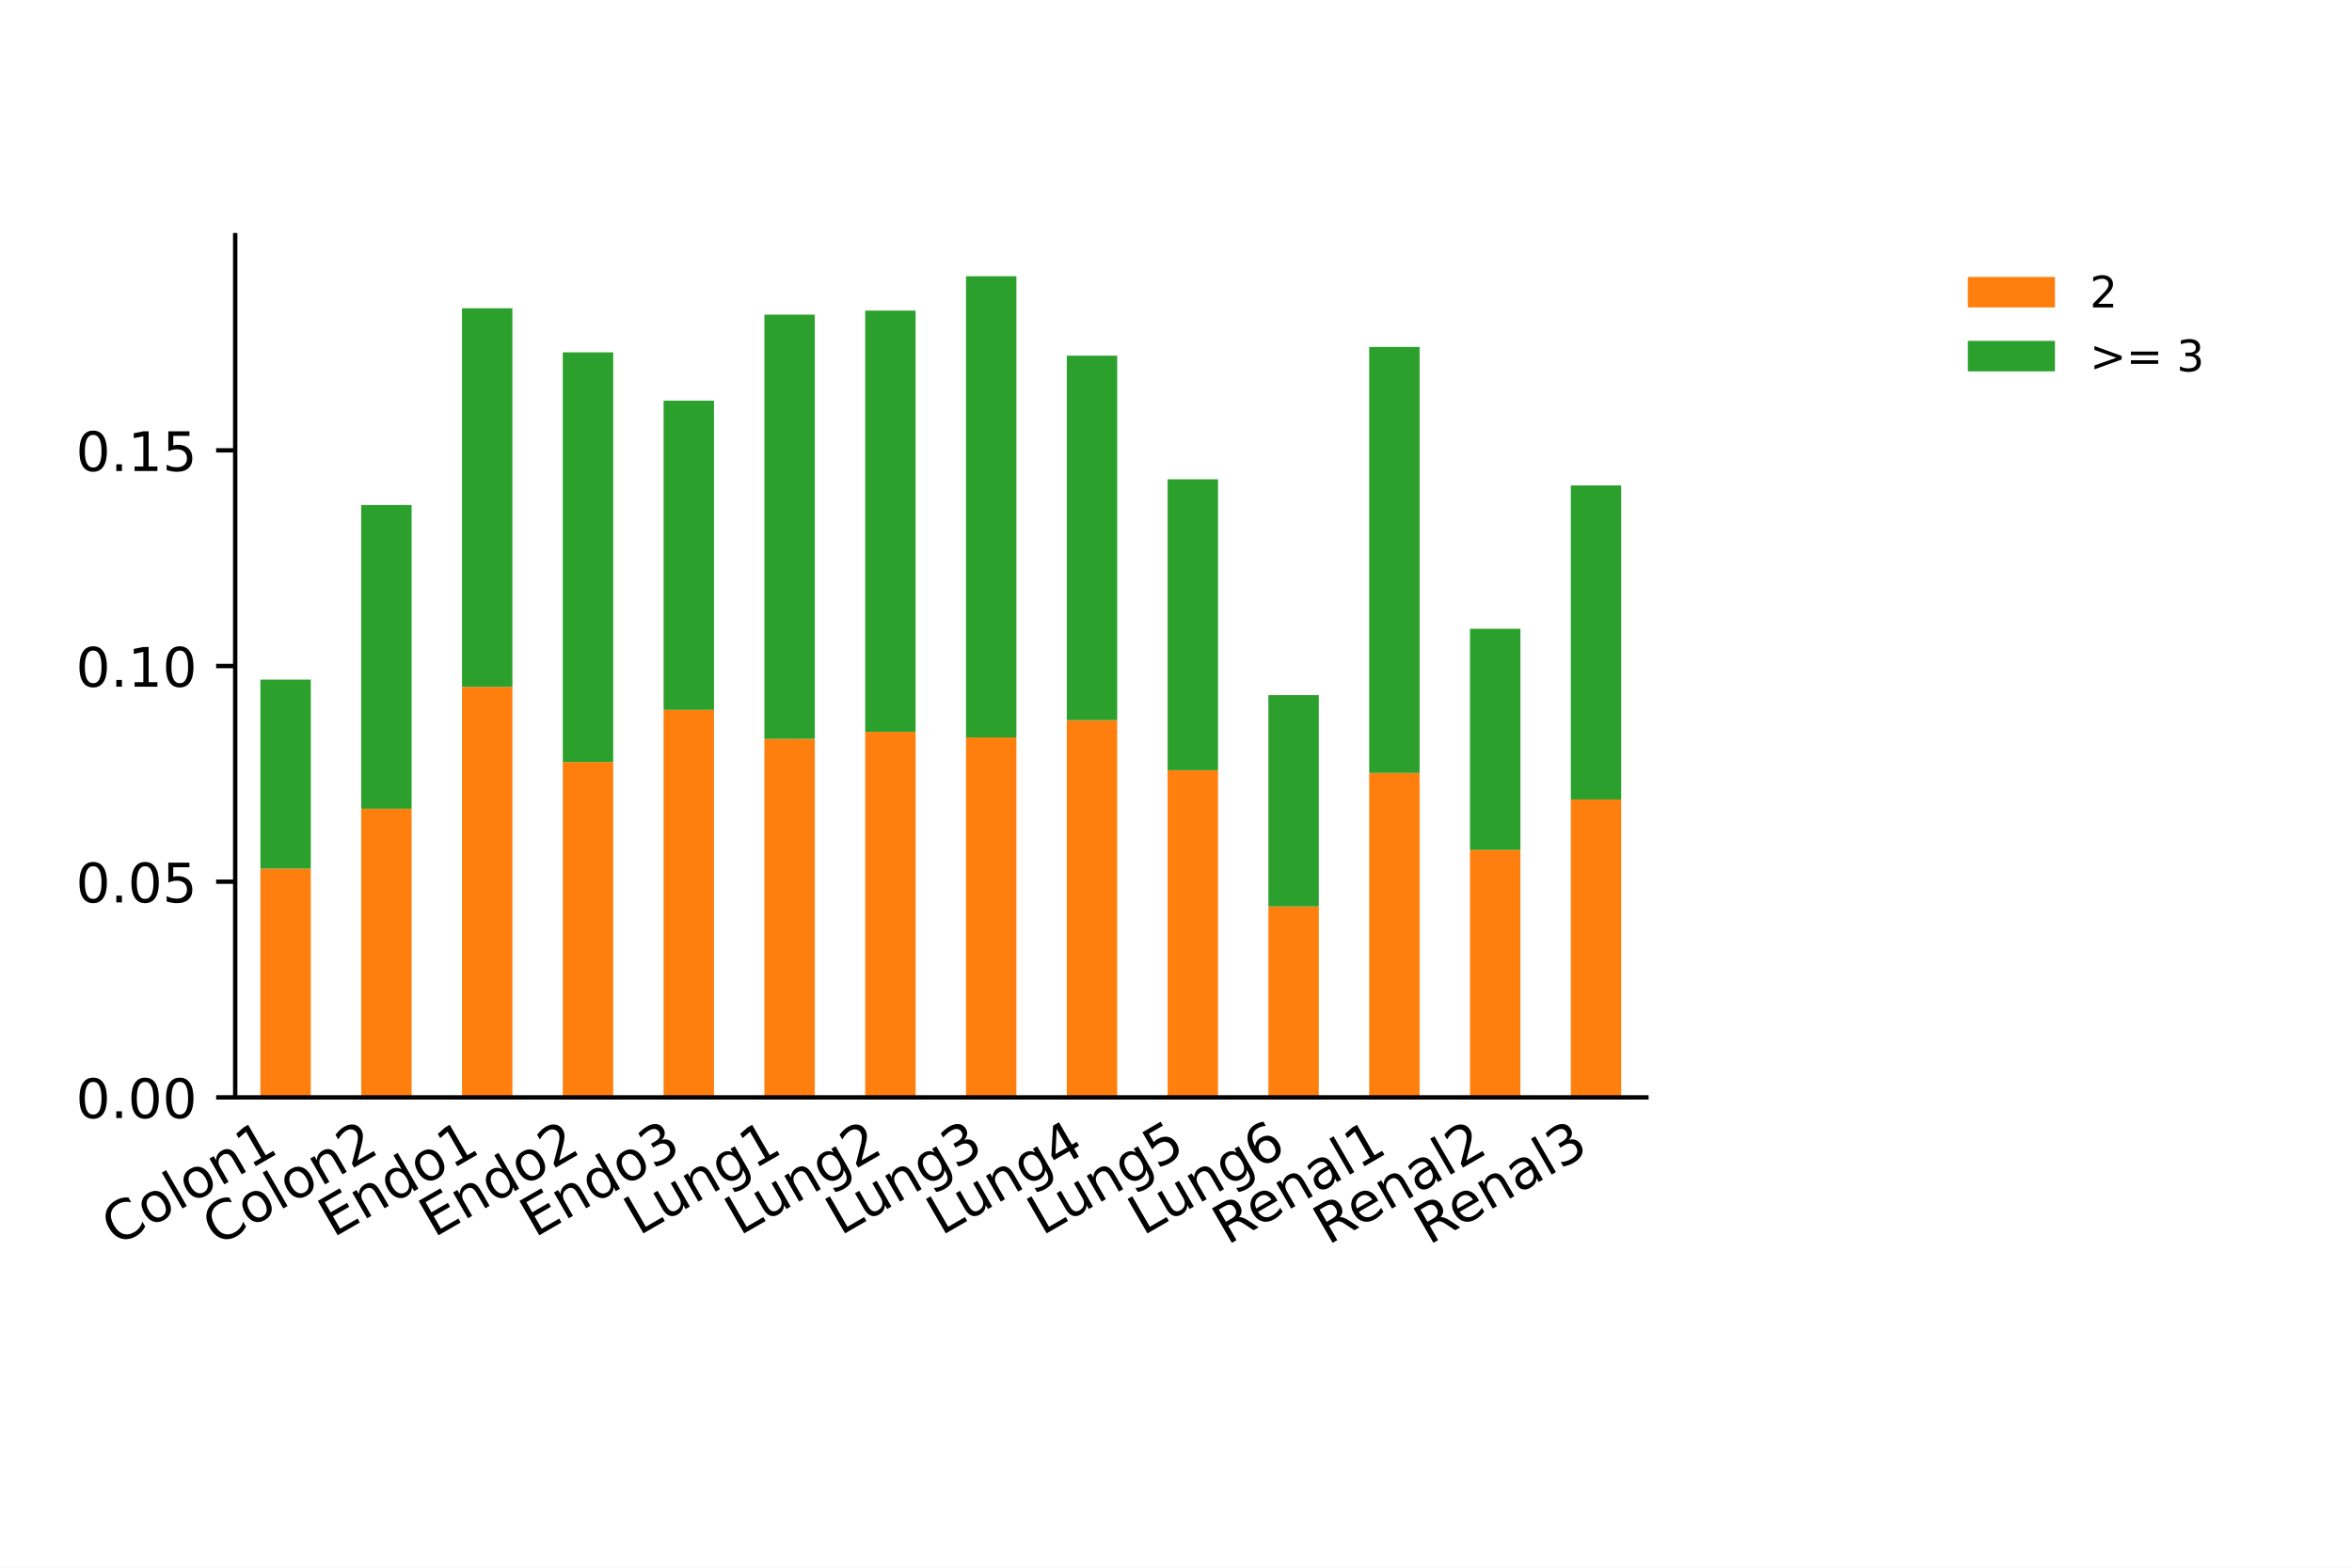
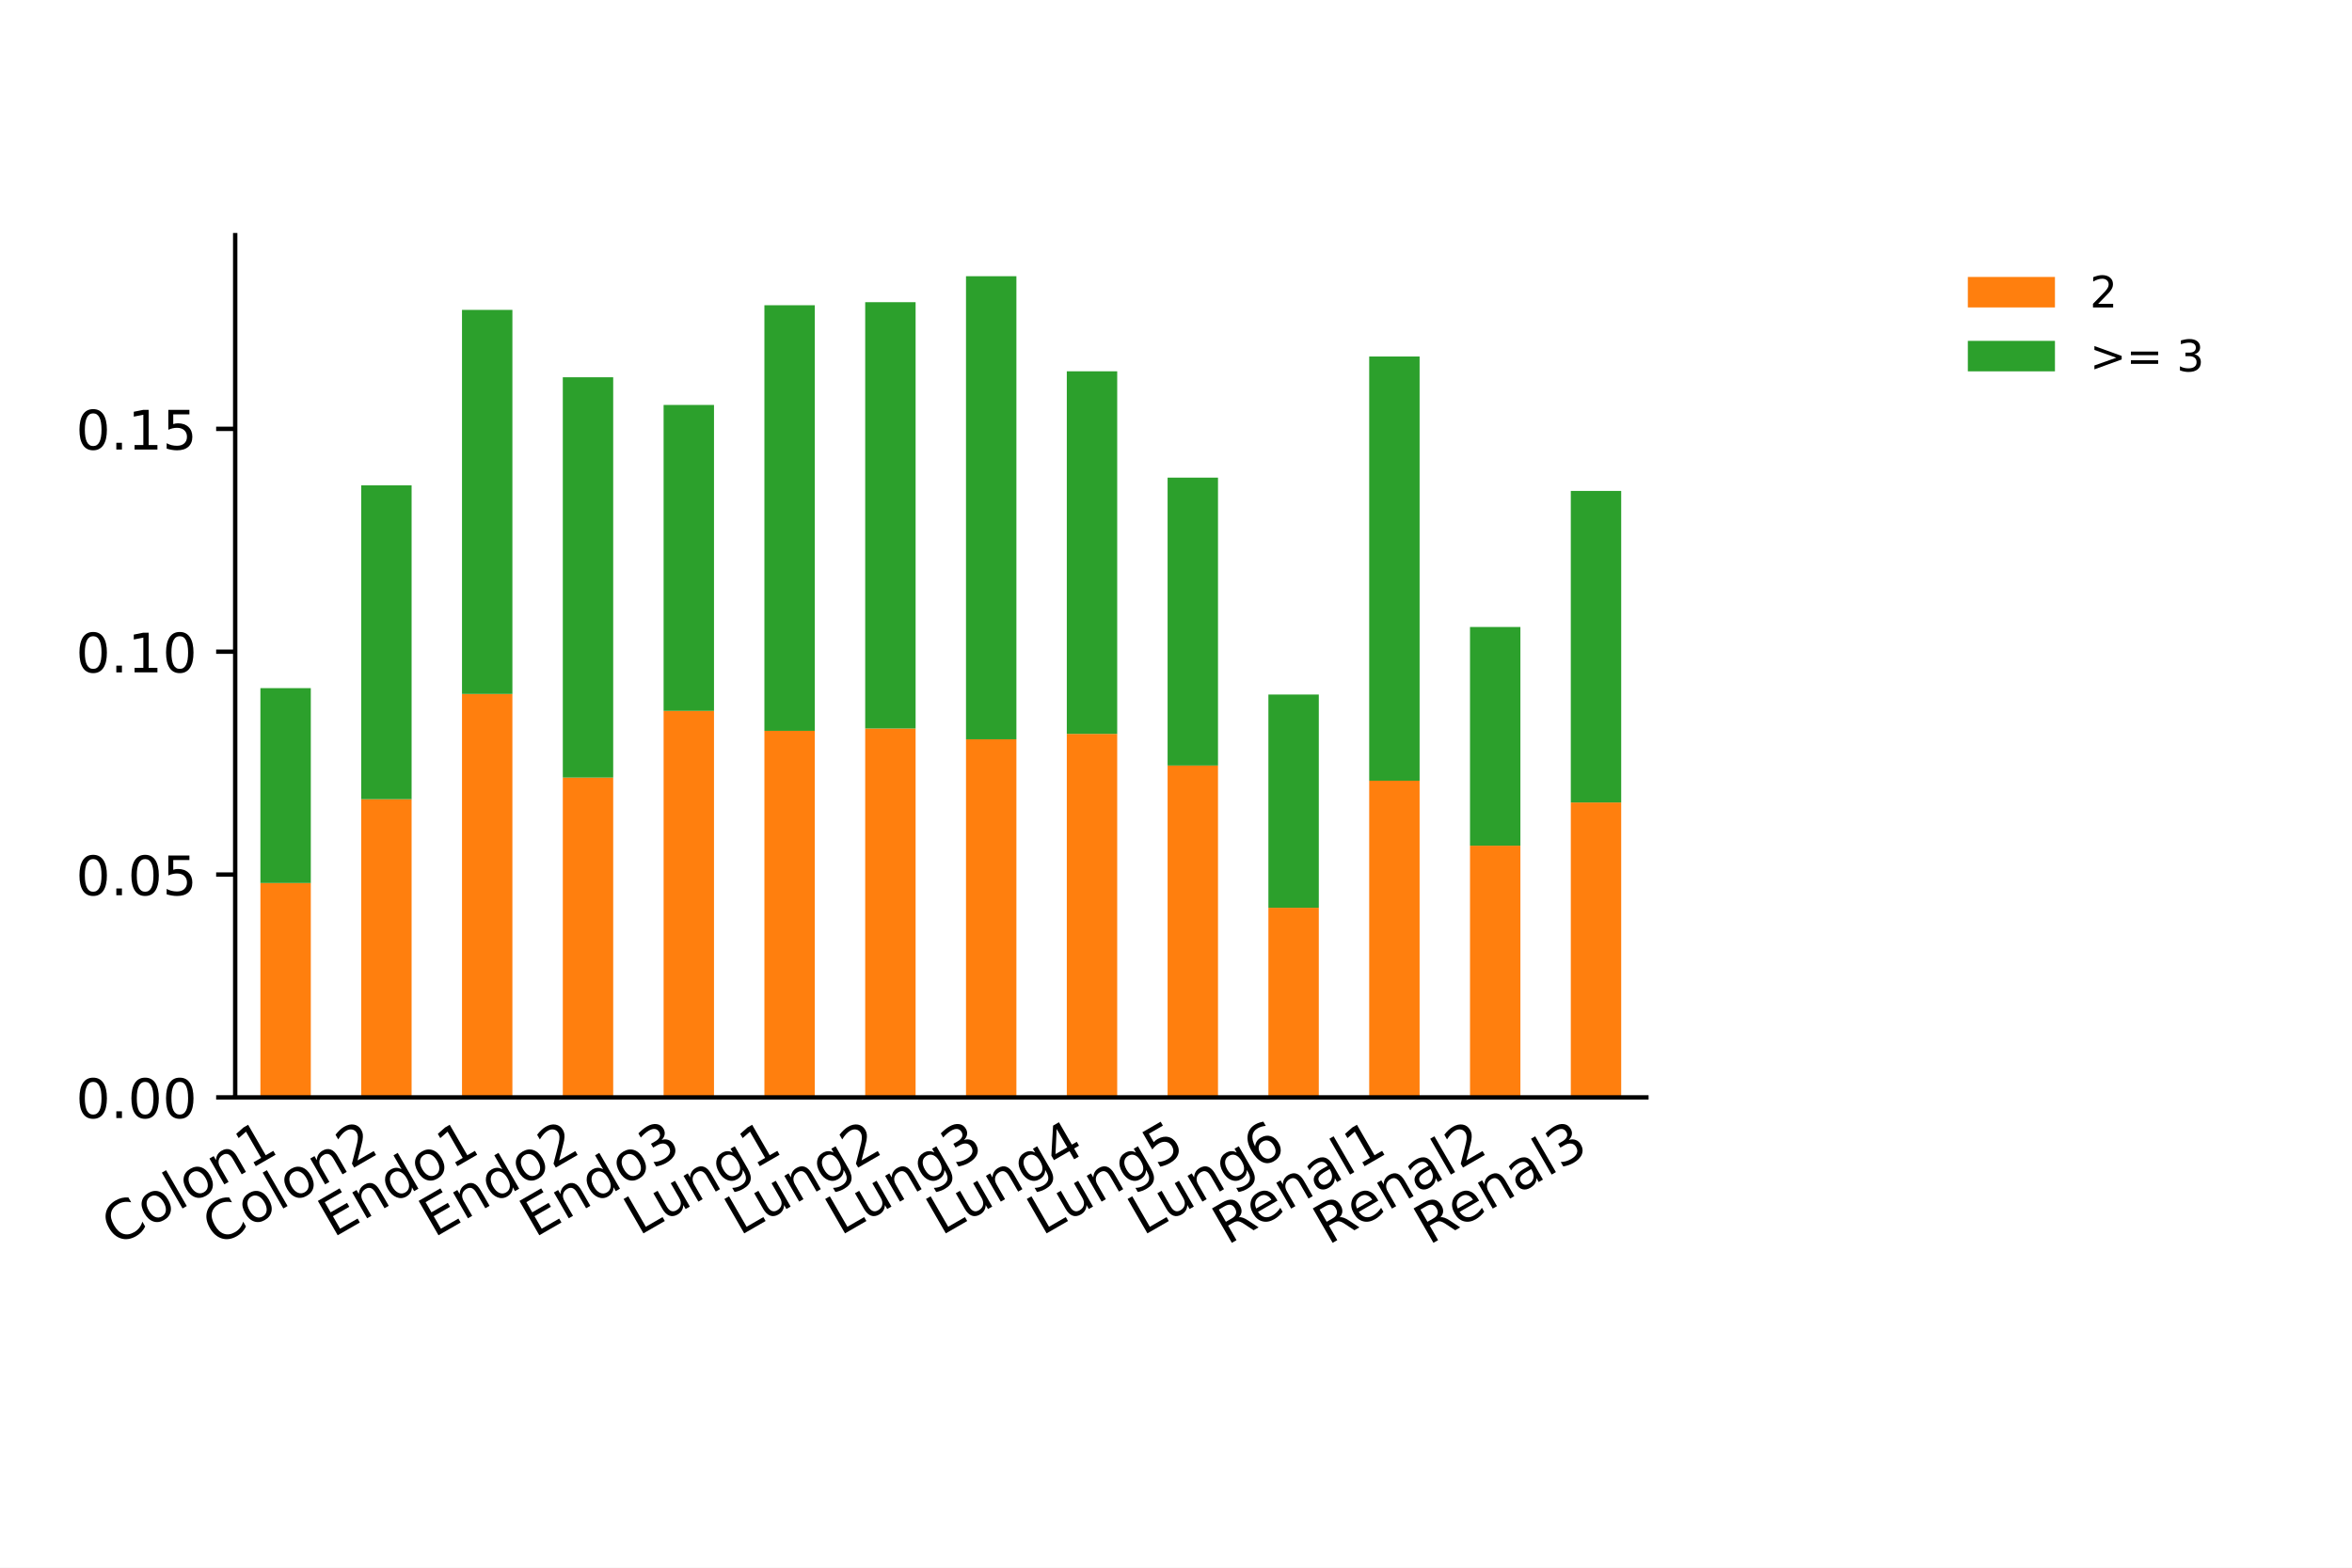
<svg xmlns="http://www.w3.org/2000/svg" xmlns:xlink="http://www.w3.org/1999/xlink" height="288pt" version="1.1" viewBox="0 0 432 288" width="432pt">
  <defs>
    <style type="text/css">
*{stroke-linecap:butt;stroke-linejoin:round;}
  </style>
  </defs>
  <g id="figure_1">
    <g id="patch_1">
      <path d="M 0 288  L 432 288  L 432 0  L 0 0  z " style="fill:#ffffff;" />
    </g>
    <g id="axes_1">
      <g id="patch_2">
        <path d="M 43.2 201.6  L 302.4 201.6  L 302.4 43.2  L 43.2 43.2  z " style="fill:#ffffff;" />
      </g>
      <g id="patch_3">
-         <path clip-path="url(#p0342c14746)" d="M 47.829 201.6  L 57.086 201.6  L 57.086 159.581  L 47.829 159.581  z " style="fill:#ff7f0e;" />
+         <path clip-path="url(#p829a3bb936)" d="M 47.829 201.6  L 57.086 201.6  L 57.086 162.219  L 47.829 162.219  z " style="fill:#ff7f0e;" />
      </g>
      <g id="patch_4">
-         <path clip-path="url(#p0342c14746)" d="M 66.343 201.6  L 75.6 201.6  L 75.6 148.583  L 66.343 148.583  z " style="fill:#ff7f0e;" />
+         <path clip-path="url(#p829a3bb936)" d="M 66.343 201.6  L 75.6 201.6  L 75.6 146.823  L 66.343 146.823  z " style="fill:#ff7f0e;" />
      </g>
      <g id="patch_5">
-         <path clip-path="url(#p0342c14746)" d="M 84.857 201.6  L 94.114 201.6  L 94.114 126.185  L 84.857 126.185  z " style="fill:#ff7f0e;" />
+         <path clip-path="url(#p829a3bb936)" d="M 84.857 201.6  L 94.114 201.6  L 94.114 127.489  L 84.857 127.489  z " style="fill:#ff7f0e;" />
      </g>
      <g id="patch_6">
-         <path clip-path="url(#p0342c14746)" d="M 103.371 201.6  L 112.629 201.6  L 112.629 139.989  L 103.371 139.989  z " style="fill:#ff7f0e;" />
+         <path clip-path="url(#p829a3bb936)" d="M 103.371 201.6  L 112.629 201.6  L 112.629 142.846  L 103.371 142.846  z " style="fill:#ff7f0e;" />
      </g>
      <g id="patch_7">
-         <path clip-path="url(#p0342c14746)" d="M 121.886 201.6  L 131.143 201.6  L 131.143 130.419  L 121.886 130.419  z " style="fill:#ff7f0e;" />
+         <path clip-path="url(#p829a3bb936)" d="M 121.886 201.6  L 131.143 201.6  L 131.143 130.593  L 121.886 130.593  z " style="fill:#ff7f0e;" />
      </g>
      <g id="patch_8">
-         <path clip-path="url(#p0342c14746)" d="M 140.4 201.6  L 149.657 201.6  L 149.657 135.734  L 140.4 135.734  z " style="fill:#ff7f0e;" />
+         <path clip-path="url(#p829a3bb936)" d="M 140.4 201.6  L 149.657 201.6  L 149.657 134.258  L 140.4 134.258  z " style="fill:#ff7f0e;" />
      </g>
      <g id="patch_9">
-         <path clip-path="url(#p0342c14746)" d="M 158.914 201.6  L 168.171 201.6  L 168.171 134.449  L 158.914 134.449  z " style="fill:#ff7f0e;" />
+         <path clip-path="url(#p829a3bb936)" d="M 158.914 201.6  L 168.171 201.6  L 168.171 133.83  L 158.914 133.83  z " style="fill:#ff7f0e;" />
      </g>
      <g id="patch_10">
-         <path clip-path="url(#p0342c14746)" d="M 177.429 201.6  L 186.686 201.6  L 186.686 135.485  L 177.429 135.485  z " style="fill:#ff7f0e;" />
+         <path clip-path="url(#p829a3bb936)" d="M 177.429 201.6  L 186.686 201.6  L 186.686 135.814  L 177.429 135.814  z " style="fill:#ff7f0e;" />
      </g>
      <g id="patch_11">
-         <path clip-path="url(#p0342c14746)" d="M 195.943 201.6  L 205.2 201.6  L 205.2 132.308  L 195.943 132.308  z " style="fill:#ff7f0e;" />
+         <path clip-path="url(#p829a3bb936)" d="M 195.943 201.6  L 205.2 201.6  L 205.2 134.821  L 195.943 134.821  z " style="fill:#ff7f0e;" />
      </g>
      <g id="patch_12">
-         <path clip-path="url(#p0342c14746)" d="M 214.457 201.6  L 223.714 201.6  L 223.714 141.5  L 214.457 141.5  z " style="fill:#ff7f0e;" />
+         <path clip-path="url(#p829a3bb936)" d="M 214.457 201.6  L 223.714 201.6  L 223.714 140.633  L 214.457 140.633  z " style="fill:#ff7f0e;" />
      </g>
      <g id="patch_13">
-         <path clip-path="url(#p0342c14746)" d="M 232.971 201.6  L 242.229 201.6  L 242.229 166.529  L 232.971 166.529  z " style="fill:#ff7f0e;" />
+         <path clip-path="url(#p829a3bb936)" d="M 232.971 201.6  L 242.229 201.6  L 242.229 166.763  L 232.971 166.763  z " style="fill:#ff7f0e;" />
      </g>
      <g id="patch_14">
-         <path clip-path="url(#p0342c14746)" d="M 251.486 201.6  L 260.743 201.6  L 260.743 141.997  L 251.486 141.997  z " style="fill:#ff7f0e;" />
+         <path clip-path="url(#p829a3bb936)" d="M 251.486 201.6  L 260.743 201.6  L 260.743 143.421  L 251.486 143.421  z " style="fill:#ff7f0e;" />
      </g>
      <g id="patch_15">
-         <path clip-path="url(#p0342c14746)" d="M 270 201.6  L 279.257 201.6  L 279.257 156.136  L 270 156.136  z " style="fill:#ff7f0e;" />
+         <path clip-path="url(#p829a3bb936)" d="M 270 201.6  L 279.257 201.6  L 279.257 155.353  L 270 155.353  z " style="fill:#ff7f0e;" />
      </g>
      <g id="patch_16">
-         <path clip-path="url(#p0342c14746)" d="M 288.514 201.6  L 297.771 201.6  L 297.771 146.874  L 288.514 146.874  z " style="fill:#ff7f0e;" />
+         <path clip-path="url(#p829a3bb936)" d="M 288.514 201.6  L 297.771 201.6  L 297.771 147.423  L 288.514 147.423  z " style="fill:#ff7f0e;" />
      </g>
      <g id="patch_17">
-         <path clip-path="url(#p0342c14746)" d="M 47.829 159.581  L 57.086 159.581  L 57.086 124.854  L 47.829 124.854  z " style="fill:#2ca02c;" />
+         <path clip-path="url(#p829a3bb936)" d="M 47.829 162.219  L 57.086 162.219  L 57.086 126.418  L 47.829 126.418  z " style="fill:#2ca02c;" />
      </g>
      <g id="patch_18">
-         <path clip-path="url(#p0342c14746)" d="M 66.343 148.583  L 75.6 148.583  L 75.6 92.776  L 66.343 92.776  z " style="fill:#2ca02c;" />
+         <path clip-path="url(#p829a3bb936)" d="M 66.343 146.823  L 75.6 146.823  L 75.6 89.163  L 66.343 89.163  z " style="fill:#2ca02c;" />
      </g>
      <g id="patch_19">
-         <path clip-path="url(#p0342c14746)" d="M 84.857 126.185  L 94.114 126.185  L 94.114 56.629  L 84.857 56.629  z " style="fill:#2ca02c;" />
+         <path clip-path="url(#p829a3bb936)" d="M 84.857 127.489  L 94.114 127.489  L 94.114 56.93  L 84.857 56.93  z " style="fill:#2ca02c;" />
      </g>
      <g id="patch_20">
-         <path clip-path="url(#p0342c14746)" d="M 103.371 139.989  L 112.629 139.989  L 112.629 64.727  L 103.371 64.727  z " style="fill:#2ca02c;" />
+         <path clip-path="url(#p829a3bb936)" d="M 103.371 142.846  L 112.629 142.846  L 112.629 69.308  L 103.371 69.308  z " style="fill:#2ca02c;" />
      </g>
      <g id="patch_21">
-         <path clip-path="url(#p0342c14746)" d="M 121.886 130.419  L 131.143 130.419  L 131.143 73.605  L 121.886 73.605  z " style="fill:#2ca02c;" />
+         <path clip-path="url(#p829a3bb936)" d="M 121.886 130.593  L 131.143 130.593  L 131.143 74.393  L 121.886 74.393  z " style="fill:#2ca02c;" />
      </g>
      <g id="patch_22">
-         <path clip-path="url(#p0342c14746)" d="M 140.4 135.734  L 149.657 135.734  L 149.657 57.799  L 140.4 57.799  z " style="fill:#2ca02c;" />
+         <path clip-path="url(#p829a3bb936)" d="M 140.4 134.258  L 149.657 134.258  L 149.657 56.076  L 140.4 56.076  z " style="fill:#2ca02c;" />
      </g>
      <g id="patch_23">
-         <path clip-path="url(#p0342c14746)" d="M 158.914 134.449  L 168.171 134.449  L 168.171 57.062  L 158.914 57.062  z " style="fill:#2ca02c;" />
+         <path clip-path="url(#p829a3bb936)" d="M 158.914 133.83  L 168.171 133.83  L 168.171 55.515  L 158.914 55.515  z " style="fill:#2ca02c;" />
      </g>
      <g id="patch_24">
-         <path clip-path="url(#p0342c14746)" d="M 177.429 135.485  L 186.686 135.485  L 186.686 50.743  L 177.429 50.743  z " style="fill:#2ca02c;" />
+         <path clip-path="url(#p829a3bb936)" d="M 177.429 135.814  L 186.686 135.814  L 186.686 50.743  L 177.429 50.743  z " style="fill:#2ca02c;" />
      </g>
      <g id="patch_25">
-         <path clip-path="url(#p0342c14746)" d="M 195.943 132.308  L 205.2 132.308  L 205.2 65.341  L 195.943 65.341  z " style="fill:#2ca02c;" />
+         <path clip-path="url(#p829a3bb936)" d="M 195.943 134.821  L 205.2 134.821  L 205.2 68.213  L 195.943 68.213  z " style="fill:#2ca02c;" />
      </g>
      <g id="patch_26">
-         <path clip-path="url(#p0342c14746)" d="M 214.457 141.5  L 223.714 141.5  L 223.714 88.052  L 214.457 88.052  z " style="fill:#2ca02c;" />
+         <path clip-path="url(#p829a3bb936)" d="M 214.457 140.633  L 223.714 140.633  L 223.714 87.746  L 214.457 87.746  z " style="fill:#2ca02c;" />
      </g>
      <g id="patch_27">
-         <path clip-path="url(#p0342c14746)" d="M 232.971 166.529  L 242.229 166.529  L 242.229 127.698  L 232.971 127.698  z " style="fill:#2ca02c;" />
+         <path clip-path="url(#p829a3bb936)" d="M 232.971 166.763  L 242.229 166.763  L 242.229 127.593  L 232.971 127.593  z " style="fill:#2ca02c;" />
      </g>
      <g id="patch_28">
-         <path clip-path="url(#p0342c14746)" d="M 251.486 141.997  L 260.743 141.997  L 260.743 63.736  L 251.486 63.736  z " style="fill:#2ca02c;" />
+         <path clip-path="url(#p829a3bb936)" d="M 251.486 143.421  L 260.743 143.421  L 260.743 65.494  L 251.486 65.494  z " style="fill:#2ca02c;" />
      </g>
      <g id="patch_29">
-         <path clip-path="url(#p0342c14746)" d="M 270 156.136  L 279.257 156.136  L 279.257 115.513  L 270 115.513  z " style="fill:#2ca02c;" />
+         <path clip-path="url(#p829a3bb936)" d="M 270 155.353  L 279.257 155.353  L 279.257 115.185  L 270 115.185  z " style="fill:#2ca02c;" />
      </g>
      <g id="patch_30">
-         <path clip-path="url(#p0342c14746)" d="M 288.514 146.874  L 297.771 146.874  L 297.771 89.179  L 288.514 89.179  z " style="fill:#2ca02c;" />
+         <path clip-path="url(#p829a3bb936)" d="M 288.514 147.423  L 297.771 147.423  L 297.771 90.188  L 288.514 90.188  z " style="fill:#2ca02c;" />
      </g>
      <g id="matplotlib.axis_1">
        <g id="xtick_1">
          <g id="line2d_1" />
          <g id="text_1">
            <defs>
              <path d="M 64.406 67.281  L 64.406 56.891  Q 59.422 61.531 53.781 63.812  Q 48.141 66.109 41.797 66.109  Q 29.297 66.109 22.656 58.469  Q 16.016 50.828 16.016 36.375  Q 16.016 21.969 22.656 14.328  Q 29.297 6.688 41.797 6.688  Q 48.141 6.688 53.781 8.984  Q 59.422 11.281 64.406 15.922  L 64.406 5.609  Q 59.234 2.094 53.438 0.328  Q 47.656 -1.422 41.219 -1.422  Q 24.656 -1.422 15.125 8.703  Q 5.609 18.844 5.609 36.375  Q 5.609 53.953 15.125 64.078  Q 24.656 74.219 41.219 74.219  Q 47.75 74.219 53.531 72.484  Q 59.328 70.75 64.406 67.281  z " id="DejaVuSans-67" />
              <path d="M 30.609 48.391  Q 23.391 48.391 19.188 42.75  Q 14.984 37.109 14.984 27.297  Q 14.984 17.484 19.156 11.844  Q 23.344 6.203 30.609 6.203  Q 37.797 6.203 41.984 11.859  Q 46.188 17.531 46.188 27.297  Q 46.188 37.016 41.984 42.703  Q 37.797 48.391 30.609 48.391  z M 30.609 56  Q 42.328 56 49.016 48.375  Q 55.719 40.766 55.719 27.297  Q 55.719 13.875 49.016 6.219  Q 42.328 -1.422 30.609 -1.422  Q 18.844 -1.422 12.172 6.219  Q 5.516 13.875 5.516 27.297  Q 5.516 40.766 12.172 48.375  Q 18.844 56 30.609 56  z " id="DejaVuSans-111" />
              <path d="M 9.422 75.984  L 18.406 75.984  L 18.406 0  L 9.422 0  z " id="DejaVuSans-108" />
              <path d="M 54.891 33.016  L 54.891 0  L 45.906 0  L 45.906 32.719  Q 45.906 40.484 42.875 44.328  Q 39.844 48.188 33.797 48.188  Q 26.516 48.188 22.312 43.547  Q 18.109 38.922 18.109 30.906  L 18.109 0  L 9.078 0  L 9.078 54.688  L 18.109 54.688  L 18.109 46.188  Q 21.344 51.125 25.703 53.562  Q 30.078 56 35.797 56  Q 45.219 56 50.047 50.172  Q 54.891 44.344 54.891 33.016  z " id="DejaVuSans-110" />
              <path d="M 12.406 8.297  L 28.516 8.297  L 28.516 63.922  L 10.984 60.406  L 10.984 69.391  L 28.422 72.906  L 38.281 72.906  L 38.281 8.297  L 54.391 8.297  L 54.391 0  L 12.406 0  z " id="DejaVuSans-49" />
            </defs>
            <g transform="translate(21.36757 229.0297)rotate(-30)scale(0.1 -0.1)">
              <use xlink:href="#DejaVuSans-67" />
              <use x="69.824" xlink:href="#DejaVuSans-111" />
              <use x="131.006" xlink:href="#DejaVuSans-108" />
              <use x="158.789" xlink:href="#DejaVuSans-111" />
              <use x="219.971" xlink:href="#DejaVuSans-110" />
              <use x="283.35" xlink:href="#DejaVuSans-49" />
            </g>
          </g>
        </g>
        <g id="xtick_2">
          <g id="line2d_2" />
          <g id="text_2">
            <defs>
              <path d="M 19.188 8.297  L 53.609 8.297  L 53.609 0  L 7.328 0  L 7.328 8.297  Q 12.938 14.109 22.625 23.891  Q 32.328 33.688 34.812 36.531  Q 39.547 41.844 41.422 45.531  Q 43.312 49.219 43.312 52.781  Q 43.312 58.594 39.234 62.25  Q 35.156 65.922 28.609 65.922  Q 23.969 65.922 18.812 64.312  Q 13.672 62.703 7.812 59.422  L 7.812 69.391  Q 13.766 71.781 18.938 73  Q 24.125 74.219 28.422 74.219  Q 39.75 74.219 46.484 68.547  Q 53.219 62.891 53.219 53.422  Q 53.219 48.922 51.531 44.891  Q 49.859 40.875 45.406 35.406  Q 44.188 33.984 37.641 27.219  Q 31.109 20.453 19.188 8.297  z " id="DejaVuSans-50" />
            </defs>
            <g transform="translate(39.88186 229.0297)rotate(-30)scale(0.1 -0.1)">
              <use xlink:href="#DejaVuSans-67" />
              <use x="69.824" xlink:href="#DejaVuSans-111" />
              <use x="131.006" xlink:href="#DejaVuSans-108" />
              <use x="158.789" xlink:href="#DejaVuSans-111" />
              <use x="219.971" xlink:href="#DejaVuSans-110" />
              <use x="283.35" xlink:href="#DejaVuSans-50" />
            </g>
          </g>
        </g>
        <g id="xtick_3">
          <g id="line2d_3" />
          <g id="text_3">
            <defs>
              <path d="M 9.812 72.906  L 55.906 72.906  L 55.906 64.594  L 19.672 64.594  L 19.672 43.016  L 54.391 43.016  L 54.391 34.719  L 19.672 34.719  L 19.672 8.297  L 56.781 8.297  L 56.781 0  L 9.812 0  z " id="DejaVuSans-69" />
              <path d="M 45.406 46.391  L 45.406 75.984  L 54.391 75.984  L 54.391 0  L 45.406 0  L 45.406 8.203  Q 42.578 3.328 38.25 0.953  Q 33.938 -1.422 27.875 -1.422  Q 17.969 -1.422 11.734 6.484  Q 5.516 14.406 5.516 27.297  Q 5.516 40.188 11.734 48.094  Q 17.969 56 27.875 56  Q 33.938 56 38.25 53.625  Q 42.578 51.266 45.406 46.391  z M 14.797 27.297  Q 14.797 17.391 18.875 11.75  Q 22.953 6.109 30.078 6.109  Q 37.203 6.109 41.297 11.75  Q 45.406 17.391 45.406 27.297  Q 45.406 37.203 41.297 42.844  Q 37.203 48.484 30.078 48.484  Q 22.953 48.484 18.875 42.844  Q 14.797 37.203 14.797 27.297  z " id="DejaVuSans-100" />
            </defs>
            <g transform="translate(61.17825 227.4234)rotate(-30)scale(0.1 -0.1)">
              <use xlink:href="#DejaVuSans-69" />
              <use x="63.184" xlink:href="#DejaVuSans-110" />
              <use x="126.562" xlink:href="#DejaVuSans-100" />
              <use x="190.039" xlink:href="#DejaVuSans-111" />
              <use x="251.221" xlink:href="#DejaVuSans-49" />
            </g>
          </g>
        </g>
        <g id="xtick_4">
          <g id="line2d_4" />
          <g id="text_4">
            <g transform="translate(79.69254 227.4234)rotate(-30)scale(0.1 -0.1)">
              <use xlink:href="#DejaVuSans-69" />
              <use x="63.184" xlink:href="#DejaVuSans-110" />
              <use x="126.562" xlink:href="#DejaVuSans-100" />
              <use x="190.039" xlink:href="#DejaVuSans-111" />
              <use x="251.221" xlink:href="#DejaVuSans-50" />
            </g>
          </g>
        </g>
        <g id="xtick_5">
          <g id="line2d_5" />
          <g id="text_5">
            <defs>
              <path d="M 40.578 39.312  Q 47.656 37.797 51.625 33  Q 55.609 28.219 55.609 21.188  Q 55.609 10.406 48.188 4.484  Q 40.766 -1.422 27.094 -1.422  Q 22.516 -1.422 17.656 -0.516  Q 12.797 0.391 7.625 2.203  L 7.625 11.719  Q 11.719 9.328 16.594 8.109  Q 21.484 6.891 26.812 6.891  Q 36.078 6.891 40.938 10.547  Q 45.797 14.203 45.797 21.188  Q 45.797 27.641 41.281 31.266  Q 36.766 34.906 28.719 34.906  L 20.219 34.906  L 20.219 43.016  L 29.109 43.016  Q 36.375 43.016 40.234 45.922  Q 44.094 48.828 44.094 54.297  Q 44.094 59.906 40.109 62.906  Q 36.141 65.922 28.719 65.922  Q 24.656 65.922 20.016 65.031  Q 15.375 64.156 9.812 62.312  L 9.812 71.094  Q 15.438 72.656 20.344 73.438  Q 25.25 74.219 29.594 74.219  Q 40.828 74.219 47.359 69.109  Q 53.906 64.016 53.906 55.328  Q 53.906 49.266 50.438 45.094  Q 46.969 40.922 40.578 39.312  z " id="DejaVuSans-51" />
            </defs>
            <g transform="translate(98.20682 227.4234)rotate(-30)scale(0.1 -0.1)">
              <use xlink:href="#DejaVuSans-69" />
              <use x="63.184" xlink:href="#DejaVuSans-110" />
              <use x="126.562" xlink:href="#DejaVuSans-100" />
              <use x="190.039" xlink:href="#DejaVuSans-111" />
              <use x="251.221" xlink:href="#DejaVuSans-51" />
            </g>
          </g>
        </g>
        <g id="xtick_6">
          <g id="line2d_6" />
          <g id="text_6">
            <defs>
              <path d="M 9.812 72.906  L 19.672 72.906  L 19.672 8.297  L 55.172 8.297  L 55.172 0  L 9.812 0  z " id="DejaVuSans-76" />
              <path d="M 8.5 21.578  L 8.5 54.688  L 17.484 54.688  L 17.484 21.922  Q 17.484 14.156 20.5 10.266  Q 23.531 6.391 29.594 6.391  Q 36.859 6.391 41.078 11.031  Q 45.312 15.672 45.312 23.688  L 45.312 54.688  L 54.297 54.688  L 54.297 0  L 45.312 0  L 45.312 8.406  Q 42.047 3.422 37.719 1  Q 33.406 -1.422 27.688 -1.422  Q 18.266 -1.422 13.375 4.438  Q 8.5 10.297 8.5 21.578  z M 31.109 56  z " id="DejaVuSans-117" />
              <path d="M 45.406 27.984  Q 45.406 37.75 41.375 43.109  Q 37.359 48.484 30.078 48.484  Q 22.859 48.484 18.828 43.109  Q 14.797 37.75 14.797 27.984  Q 14.797 18.266 18.828 12.891  Q 22.859 7.516 30.078 7.516  Q 37.359 7.516 41.375 12.891  Q 45.406 18.266 45.406 27.984  z M 54.391 6.781  Q 54.391 -7.172 48.188 -13.984  Q 42 -20.797 29.203 -20.797  Q 24.469 -20.797 20.266 -20.094  Q 16.062 -19.391 12.109 -17.922  L 12.109 -9.188  Q 16.062 -11.328 19.922 -12.344  Q 23.781 -13.375 27.781 -13.375  Q 36.625 -13.375 41.016 -8.766  Q 45.406 -4.156 45.406 5.172  L 45.406 9.625  Q 42.625 4.781 38.281 2.391  Q 33.938 0 27.875 0  Q 17.828 0 11.672 7.656  Q 5.516 15.328 5.516 27.984  Q 5.516 40.672 11.672 48.328  Q 17.828 56 27.875 56  Q 33.938 56 38.281 53.609  Q 42.625 51.219 45.406 46.391  L 45.406 54.688  L 54.391 54.688  z " id="DejaVuSans-103" />
            </defs>
            <g transform="translate(117.33 227.0718)rotate(-30)scale(0.1 -0.1)">
              <use xlink:href="#DejaVuSans-76" />
              <use x="53.963" xlink:href="#DejaVuSans-117" />
              <use x="117.342" xlink:href="#DejaVuSans-110" />
              <use x="180.721" xlink:href="#DejaVuSans-103" />
              <use x="244.197" xlink:href="#DejaVuSans-49" />
            </g>
          </g>
        </g>
        <g id="xtick_7">
          <g id="line2d_7" />
          <g id="text_7">
            <g transform="translate(135.8443 227.0718)rotate(-30)scale(0.1 -0.1)">
              <use xlink:href="#DejaVuSans-76" />
              <use x="53.963" xlink:href="#DejaVuSans-117" />
              <use x="117.342" xlink:href="#DejaVuSans-110" />
              <use x="180.721" xlink:href="#DejaVuSans-103" />
              <use x="244.197" xlink:href="#DejaVuSans-50" />
            </g>
          </g>
        </g>
        <g id="xtick_8">
          <g id="line2d_8" />
          <g id="text_8">
            <g transform="translate(154.3586 227.0718)rotate(-30)scale(0.1 -0.1)">
              <use xlink:href="#DejaVuSans-76" />
              <use x="53.963" xlink:href="#DejaVuSans-117" />
              <use x="117.342" xlink:href="#DejaVuSans-110" />
              <use x="180.721" xlink:href="#DejaVuSans-103" />
              <use x="244.197" xlink:href="#DejaVuSans-51" />
            </g>
          </g>
        </g>
        <g id="xtick_9">
          <g id="line2d_9" />
          <g id="text_9">
            <defs>
              <path d="M 37.797 64.312  L 12.891 25.391  L 37.797 25.391  z M 35.203 72.906  L 47.609 72.906  L 47.609 25.391  L 58.016 25.391  L 58.016 17.188  L 47.609 17.188  L 47.609 0  L 37.797 0  L 37.797 17.188  L 4.891 17.188  L 4.891 26.703  z " id="DejaVuSans-52" />
            </defs>
            <g transform="translate(172.8729 227.0718)rotate(-30)scale(0.1 -0.1)">
              <use xlink:href="#DejaVuSans-76" />
              <use x="53.963" xlink:href="#DejaVuSans-117" />
              <use x="117.342" xlink:href="#DejaVuSans-110" />
              <use x="180.721" xlink:href="#DejaVuSans-103" />
              <use x="244.197" xlink:href="#DejaVuSans-52" />
            </g>
          </g>
        </g>
        <g id="xtick_10">
          <g id="line2d_10" />
          <g id="text_10">
            <defs>
              <path d="M 10.797 72.906  L 49.516 72.906  L 49.516 64.594  L 19.828 64.594  L 19.828 46.734  Q 21.969 47.469 24.109 47.828  Q 26.266 48.188 28.422 48.188  Q 40.625 48.188 47.75 41.5  Q 54.891 34.812 54.891 23.391  Q 54.891 11.625 47.562 5.094  Q 40.234 -1.422 26.906 -1.422  Q 22.312 -1.422 17.547 -0.641  Q 12.797 0.141 7.719 1.703  L 7.719 11.625  Q 12.109 9.234 16.797 8.062  Q 21.484 6.891 26.703 6.891  Q 35.156 6.891 40.078 11.328  Q 45.016 15.766 45.016 23.391  Q 45.016 31 40.078 35.438  Q 35.156 39.891 26.703 39.891  Q 22.75 39.891 18.812 39.016  Q 14.891 38.141 10.797 36.281  z " id="DejaVuSans-53" />
            </defs>
            <g transform="translate(191.3872 227.0718)rotate(-30)scale(0.1 -0.1)">
              <use xlink:href="#DejaVuSans-76" />
              <use x="53.963" xlink:href="#DejaVuSans-117" />
              <use x="117.342" xlink:href="#DejaVuSans-110" />
              <use x="180.721" xlink:href="#DejaVuSans-103" />
              <use x="244.197" xlink:href="#DejaVuSans-53" />
            </g>
          </g>
        </g>
        <g id="xtick_11">
          <g id="line2d_11" />
          <g id="text_11">
            <defs>
              <path d="M 33.016 40.375  Q 26.375 40.375 22.484 35.828  Q 18.609 31.297 18.609 23.391  Q 18.609 15.531 22.484 10.953  Q 26.375 6.391 33.016 6.391  Q 39.656 6.391 43.531 10.953  Q 47.406 15.531 47.406 23.391  Q 47.406 31.297 43.531 35.828  Q 39.656 40.375 33.016 40.375  z M 52.594 71.297  L 52.594 62.312  Q 48.875 64.062 45.094 64.984  Q 41.312 65.922 37.594 65.922  Q 27.828 65.922 22.672 59.328  Q 17.531 52.734 16.797 39.406  Q 19.672 43.656 24.016 45.922  Q 28.375 48.188 33.594 48.188  Q 44.578 48.188 50.953 41.516  Q 57.328 34.859 57.328 23.391  Q 57.328 12.156 50.688 5.359  Q 44.047 -1.422 33.016 -1.422  Q 20.359 -1.422 13.672 8.266  Q 6.984 17.969 6.984 36.375  Q 6.984 53.656 15.188 63.938  Q 23.391 74.219 37.203 74.219  Q 40.922 74.219 44.703 73.484  Q 48.484 72.75 52.594 71.297  z " id="DejaVuSans-54" />
            </defs>
            <g transform="translate(209.9015 227.0718)rotate(-30)scale(0.1 -0.1)">
              <use xlink:href="#DejaVuSans-76" />
              <use x="53.963" xlink:href="#DejaVuSans-117" />
              <use x="117.342" xlink:href="#DejaVuSans-110" />
              <use x="180.721" xlink:href="#DejaVuSans-103" />
              <use x="244.197" xlink:href="#DejaVuSans-54" />
            </g>
          </g>
        </g>
        <g id="xtick_12">
          <g id="line2d_12" />
          <g id="text_12">
            <defs>
              <path d="M 44.391 34.188  Q 47.562 33.109 50.562 29.594  Q 53.562 26.078 56.594 19.922  L 66.609 0  L 56 0  L 46.688 18.703  Q 43.062 26.031 39.672 28.422  Q 36.281 30.812 30.422 30.812  L 19.672 30.812  L 19.672 0  L 9.812 0  L 9.812 72.906  L 32.078 72.906  Q 44.578 72.906 50.734 67.672  Q 56.891 62.453 56.891 51.906  Q 56.891 45.016 53.688 40.469  Q 50.484 35.938 44.391 34.188  z M 19.672 64.797  L 19.672 38.922  L 32.078 38.922  Q 39.203 38.922 42.844 42.219  Q 46.484 45.516 46.484 51.906  Q 46.484 58.297 42.844 61.547  Q 39.203 64.797 32.078 64.797  z " id="DejaVuSans-82" />
              <path d="M 56.203 29.594  L 56.203 25.203  L 14.891 25.203  Q 15.484 15.922 20.484 11.062  Q 25.484 6.203 34.422 6.203  Q 39.594 6.203 44.453 7.469  Q 49.312 8.734 54.109 11.281  L 54.109 2.781  Q 49.266 0.734 44.188 -0.344  Q 39.109 -1.422 33.891 -1.422  Q 20.797 -1.422 13.156 6.188  Q 5.516 13.812 5.516 26.812  Q 5.516 40.234 12.766 48.109  Q 20.016 56 32.328 56  Q 43.359 56 49.781 48.891  Q 56.203 41.797 56.203 29.594  z M 47.219 32.234  Q 47.125 39.594 43.094 43.984  Q 39.062 48.391 32.422 48.391  Q 24.906 48.391 20.391 44.141  Q 15.875 39.891 15.188 32.172  z " id="DejaVuSans-101" />
              <path d="M 34.281 27.484  Q 23.391 27.484 19.188 25  Q 14.984 22.516 14.984 16.5  Q 14.984 11.719 18.141 8.906  Q 21.297 6.109 26.703 6.109  Q 34.188 6.109 38.703 11.406  Q 43.219 16.703 43.219 25.484  L 43.219 27.484  z M 52.203 31.203  L 52.203 0  L 43.219 0  L 43.219 8.297  Q 40.141 3.328 35.547 0.953  Q 30.953 -1.422 24.312 -1.422  Q 15.922 -1.422 10.953 3.297  Q 6 8.016 6 15.922  Q 6 25.141 12.172 29.828  Q 18.359 34.516 30.609 34.516  L 43.219 34.516  L 43.219 35.406  Q 43.219 41.609 39.141 45  Q 35.062 48.391 27.688 48.391  Q 23 48.391 18.547 47.266  Q 14.109 46.141 10.016 43.891  L 10.016 52.203  Q 14.938 54.109 19.578 55.047  Q 24.219 56 28.609 56  Q 40.484 56 46.344 49.844  Q 52.203 43.703 52.203 31.203  z " id="DejaVuSans-97" />
            </defs>
            <g transform="translate(225.4063 228.8093)rotate(-30)scale(0.1 -0.1)">
              <use xlink:href="#DejaVuSans-82" />
              <use x="64.982" xlink:href="#DejaVuSans-101" />
              <use x="126.506" xlink:href="#DejaVuSans-110" />
              <use x="189.885" xlink:href="#DejaVuSans-97" />
              <use x="251.164" xlink:href="#DejaVuSans-108" />
              <use x="278.947" xlink:href="#DejaVuSans-49" />
            </g>
          </g>
        </g>
        <g id="xtick_13">
          <g id="line2d_13" />
          <g id="text_13">
            <g transform="translate(243.9206 228.8093)rotate(-30)scale(0.1 -0.1)">
              <use xlink:href="#DejaVuSans-82" />
              <use x="64.982" xlink:href="#DejaVuSans-101" />
              <use x="126.506" xlink:href="#DejaVuSans-110" />
              <use x="189.885" xlink:href="#DejaVuSans-97" />
              <use x="251.164" xlink:href="#DejaVuSans-108" />
              <use x="278.947" xlink:href="#DejaVuSans-50" />
            </g>
          </g>
        </g>
        <g id="xtick_14">
          <g id="line2d_14" />
          <g id="text_14">
            <g transform="translate(262.4349 228.8093)rotate(-30)scale(0.1 -0.1)">
              <use xlink:href="#DejaVuSans-82" />
              <use x="64.982" xlink:href="#DejaVuSans-101" />
              <use x="126.506" xlink:href="#DejaVuSans-110" />
              <use x="189.885" xlink:href="#DejaVuSans-97" />
              <use x="251.164" xlink:href="#DejaVuSans-108" />
              <use x="278.947" xlink:href="#DejaVuSans-51" />
            </g>
          </g>
        </g>
      </g>
      <g id="matplotlib.axis_2">
        <g id="ytick_1">
          <g id="line2d_15">
            <defs>
-               <path d="M 0 0  L -3.5 0  " id="mf70df95da8" style="stroke:#000000;stroke-width:0.8;" />
+               <path d="M 0 0  L -3.5 0  " id="mcc72afd1bf" style="stroke:#000000;stroke-width:0.8;" />
            </defs>
            <g>
-               <use style="stroke:#000000;stroke-width:0.8;" x="43.2" xlink:href="#mf70df95da8" y="201.6" />
+               <use style="stroke:#000000;stroke-width:0.8;" x="43.2" xlink:href="#mcc72afd1bf" y="201.6" />
            </g>
          </g>
          <g id="text_15">
            <defs>
              <path d="M 31.781 66.406  Q 24.172 66.406 20.328 58.906  Q 16.5 51.422 16.5 36.375  Q 16.5 21.391 20.328 13.891  Q 24.172 6.391 31.781 6.391  Q 39.453 6.391 43.281 13.891  Q 47.125 21.391 47.125 36.375  Q 47.125 51.422 43.281 58.906  Q 39.453 66.406 31.781 66.406  z M 31.781 74.219  Q 44.047 74.219 50.516 64.516  Q 56.984 54.828 56.984 36.375  Q 56.984 17.969 50.516 8.266  Q 44.047 -1.422 31.781 -1.422  Q 19.531 -1.422 13.062 8.266  Q 6.594 17.969 6.594 36.375  Q 6.594 54.828 13.062 64.516  Q 19.531 74.219 31.781 74.219  z " id="DejaVuSans-48" />
              <path d="M 10.688 12.406  L 21 12.406  L 21 0  L 10.688 0  z " id="DejaVuSans-46" />
            </defs>
            <g transform="translate(13.93437 205.3992)scale(0.1 -0.1)">
              <use xlink:href="#DejaVuSans-48" />
              <use x="63.623" xlink:href="#DejaVuSans-46" />
              <use x="95.41" xlink:href="#DejaVuSans-48" />
              <use x="159.033" xlink:href="#DejaVuSans-48" />
            </g>
          </g>
        </g>
        <g id="ytick_2">
          <g id="line2d_16">
            <g>
-               <use style="stroke:#000000;stroke-width:0.8;" x="43.2" xlink:href="#mf70df95da8" y="161.977" />
+               <use style="stroke:#000000;stroke-width:0.8;" x="43.2" xlink:href="#mcc72afd1bf" y="160.662" />
            </g>
          </g>
          <g id="text_16">
-             <g transform="translate(13.93437 165.7762)scale(0.1 -0.1)">
+             <g transform="translate(13.93437 164.4607)scale(0.1 -0.1)">
              <use xlink:href="#DejaVuSans-48" />
              <use x="63.623" xlink:href="#DejaVuSans-46" />
              <use x="95.41" xlink:href="#DejaVuSans-48" />
              <use x="159.033" xlink:href="#DejaVuSans-53" />
            </g>
          </g>
        </g>
        <g id="ytick_3">
          <g id="line2d_17">
            <g>
-               <use style="stroke:#000000;stroke-width:0.8;" x="43.2" xlink:href="#mf70df95da8" y="122.354" />
+               <use style="stroke:#000000;stroke-width:0.8;" x="43.2" xlink:href="#mcc72afd1bf" y="119.723" />
            </g>
          </g>
          <g id="text_17">
-             <g transform="translate(13.93437 126.1532)scale(0.1 -0.1)">
+             <g transform="translate(13.93437 123.5222)scale(0.1 -0.1)">
              <use xlink:href="#DejaVuSans-48" />
              <use x="63.623" xlink:href="#DejaVuSans-46" />
              <use x="95.41" xlink:href="#DejaVuSans-49" />
              <use x="159.033" xlink:href="#DejaVuSans-48" />
            </g>
          </g>
        </g>
        <g id="ytick_4">
          <g id="line2d_18">
            <g>
-               <use style="stroke:#000000;stroke-width:0.8;" x="43.2" xlink:href="#mf70df95da8" y="82.731" />
+               <use style="stroke:#000000;stroke-width:0.8;" x="43.2" xlink:href="#mcc72afd1bf" y="78.785" />
            </g>
          </g>
          <g id="text_18">
-             <g transform="translate(13.93437 86.53023)scale(0.1 -0.1)">
+             <g transform="translate(13.93437 82.58376)scale(0.1 -0.1)">
              <use xlink:href="#DejaVuSans-48" />
              <use x="63.623" xlink:href="#DejaVuSans-46" />
              <use x="95.41" xlink:href="#DejaVuSans-49" />
              <use x="159.033" xlink:href="#DejaVuSans-53" />
            </g>
          </g>
        </g>
      </g>
      <g id="patch_31">
        <path d="M 43.2 201.6  L 43.2 43.2  " style="fill:none;stroke:#000000;stroke-linecap:square;stroke-linejoin:miter;stroke-width:0.8;" />
      </g>
      <g id="patch_32">
        <path d="M 43.2 201.6  L 302.4 201.6  " style="fill:none;stroke:#000000;stroke-linecap:square;stroke-linejoin:miter;stroke-width:0.8;" />
      </g>
      <g id="legend_1">
        <g id="patch_33">
          <path d="M 361.44 56.479  L 377.44 56.479  L 377.44 50.879  L 361.44 50.879  z " style="fill:#ff7f0e;" />
        </g>
        <g id="text_19">
          <g transform="translate(383.84 56.47875)scale(0.08 -0.08)">
            <use xlink:href="#DejaVuSans-50" />
          </g>
        </g>
        <g id="patch_34">
          <path d="M 361.44 68.221  L 377.44 68.221  L 377.44 62.621  L 361.44 62.621  z " style="fill:#2ca02c;" />
        </g>
        <g id="text_20">
          <defs>
            <path d="M 10.594 49.219  L 10.594 58.109  L 73.188 35.406  L 73.188 27.297  L 10.594 4.594  L 10.594 13.484  L 60.891 31.297  z " id="DejaVuSans-62" />
            <path d="M 10.594 45.406  L 73.188 45.406  L 73.188 37.203  L 10.594 37.203  z M 10.594 25.484  L 73.188 25.484  L 73.188 17.188  L 10.594 17.188  z " id="DejaVuSans-61" />
            <path id="DejaVuSans-32" />
          </defs>
          <g transform="translate(383.84 68.22125)scale(0.08 -0.08)">
            <use xlink:href="#DejaVuSans-62" />
            <use x="83.789" xlink:href="#DejaVuSans-61" />
            <use x="167.578" xlink:href="#DejaVuSans-32" />
            <use x="199.365" xlink:href="#DejaVuSans-51" />
          </g>
        </g>
      </g>
    </g>
  </g>
  <defs>
-     <clipPath id="p0342c14746">
+     <clipPath id="p829a3bb936">
      <rect height="158.4" width="259.2" x="43.2" y="43.2" />
    </clipPath>
  </defs>
</svg>
